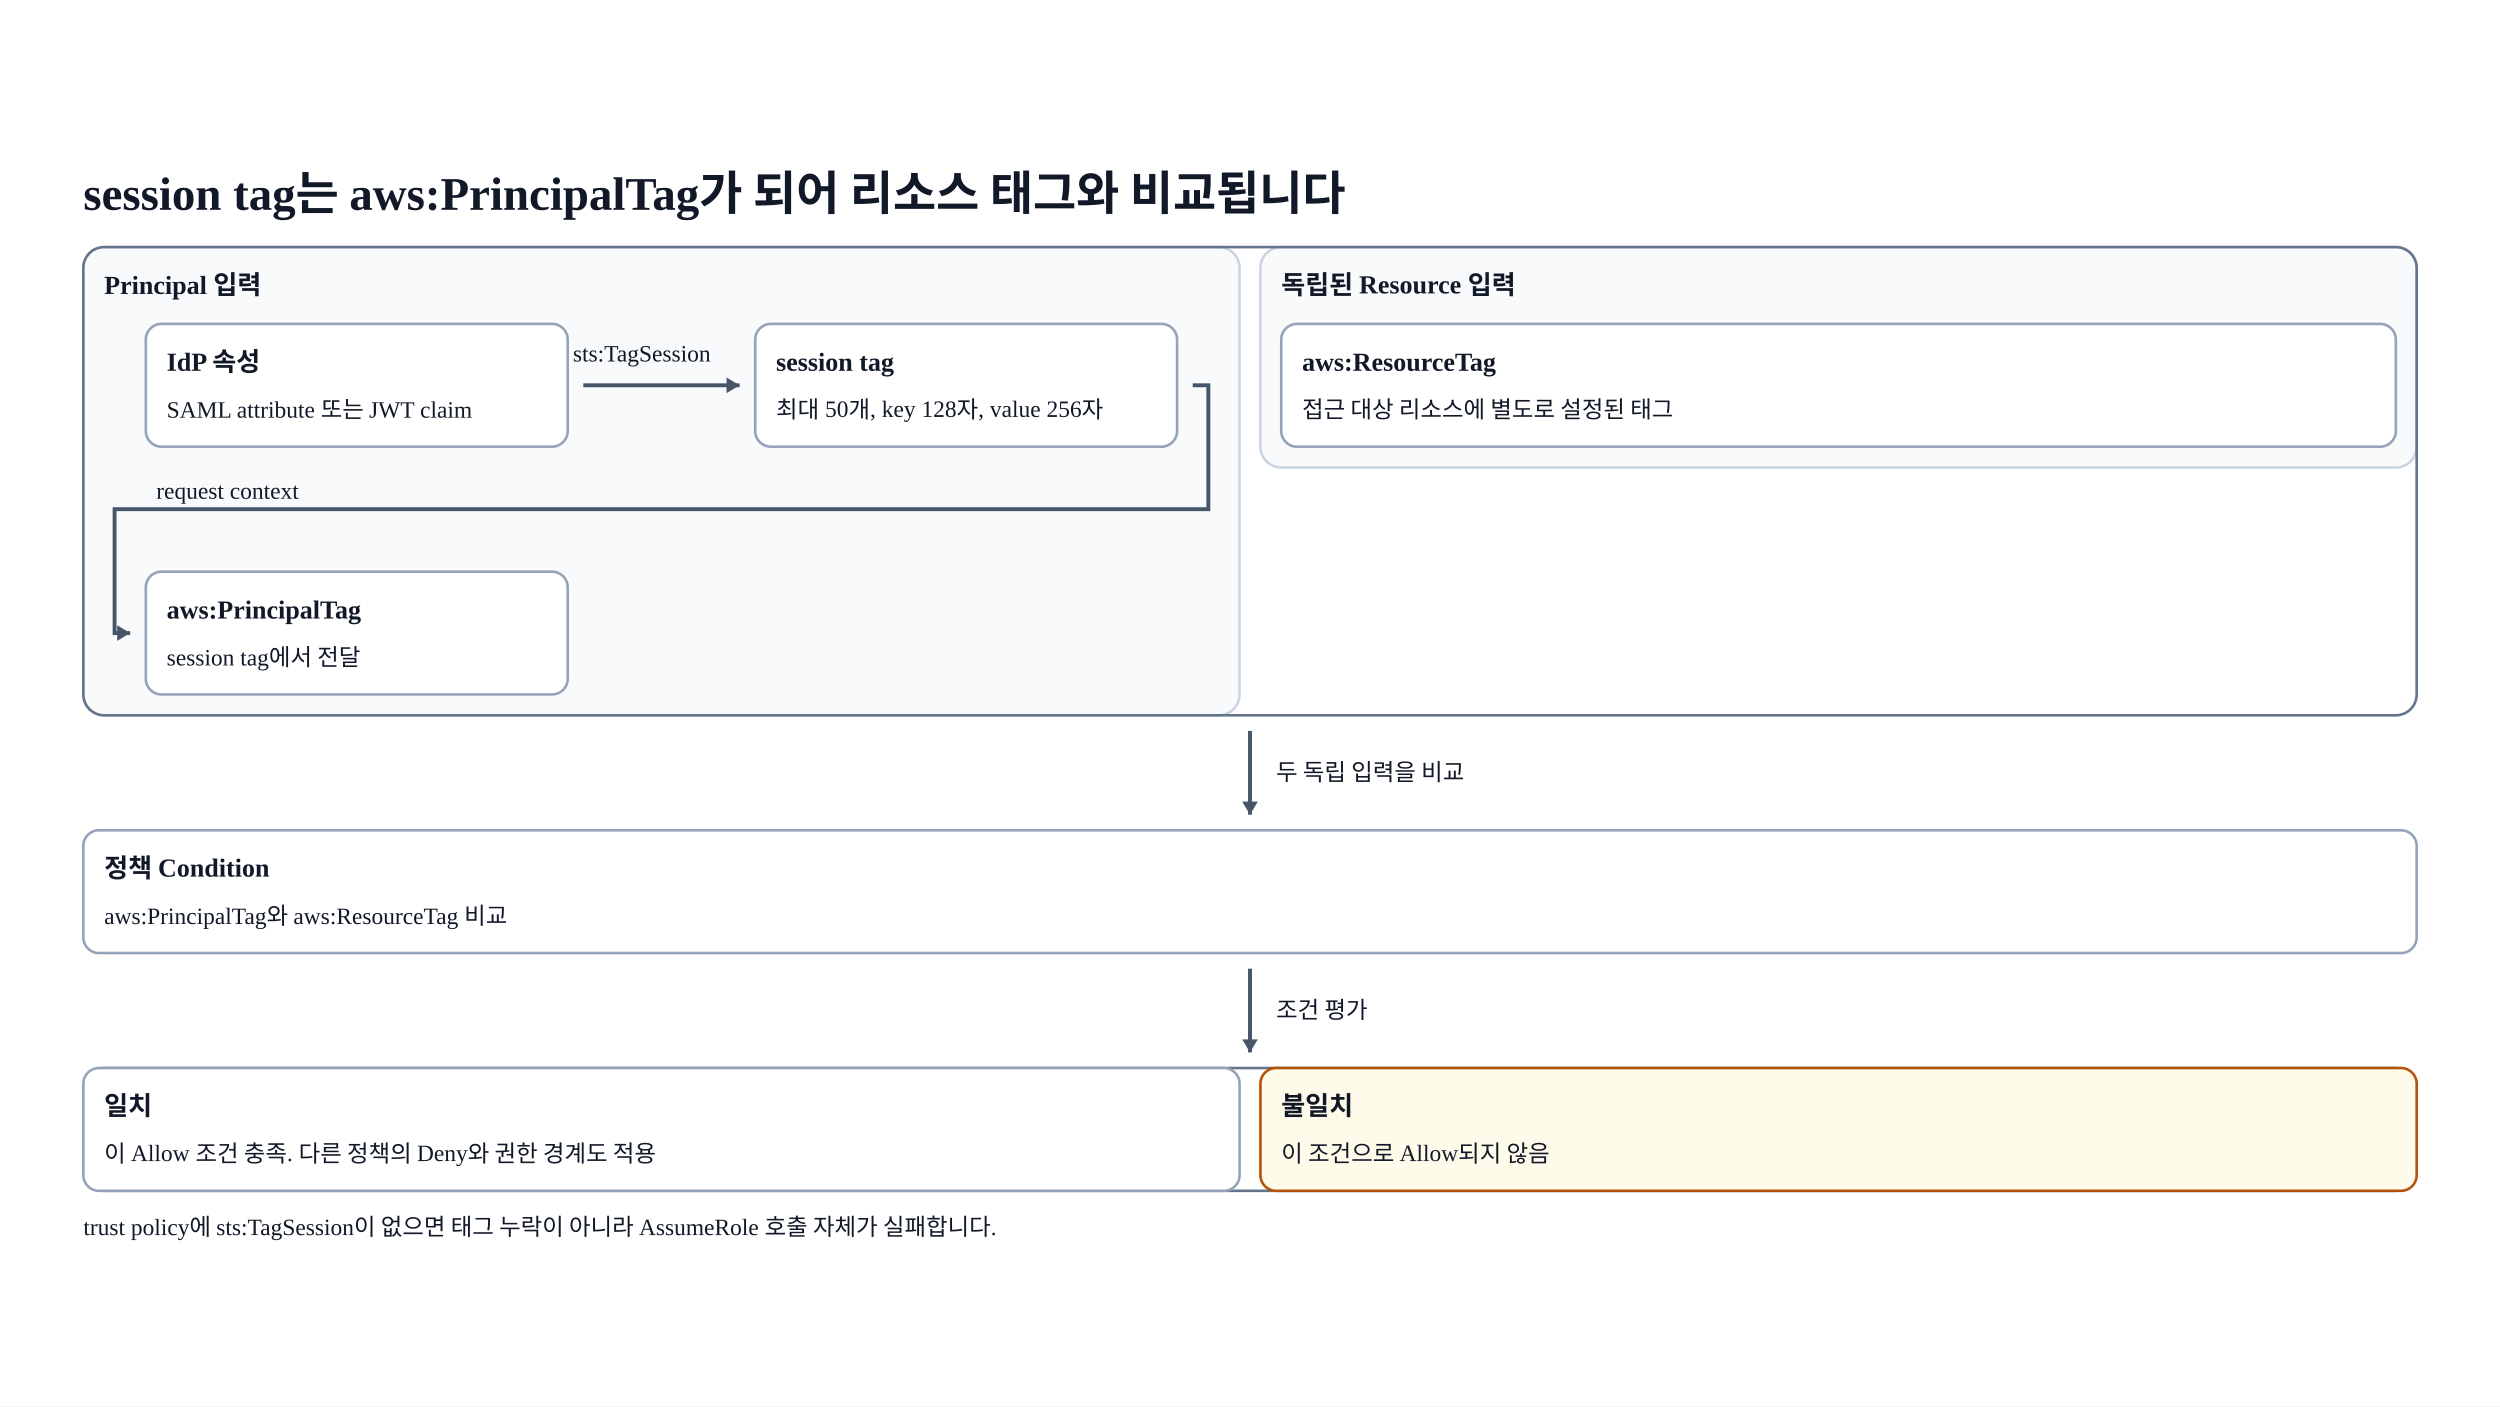
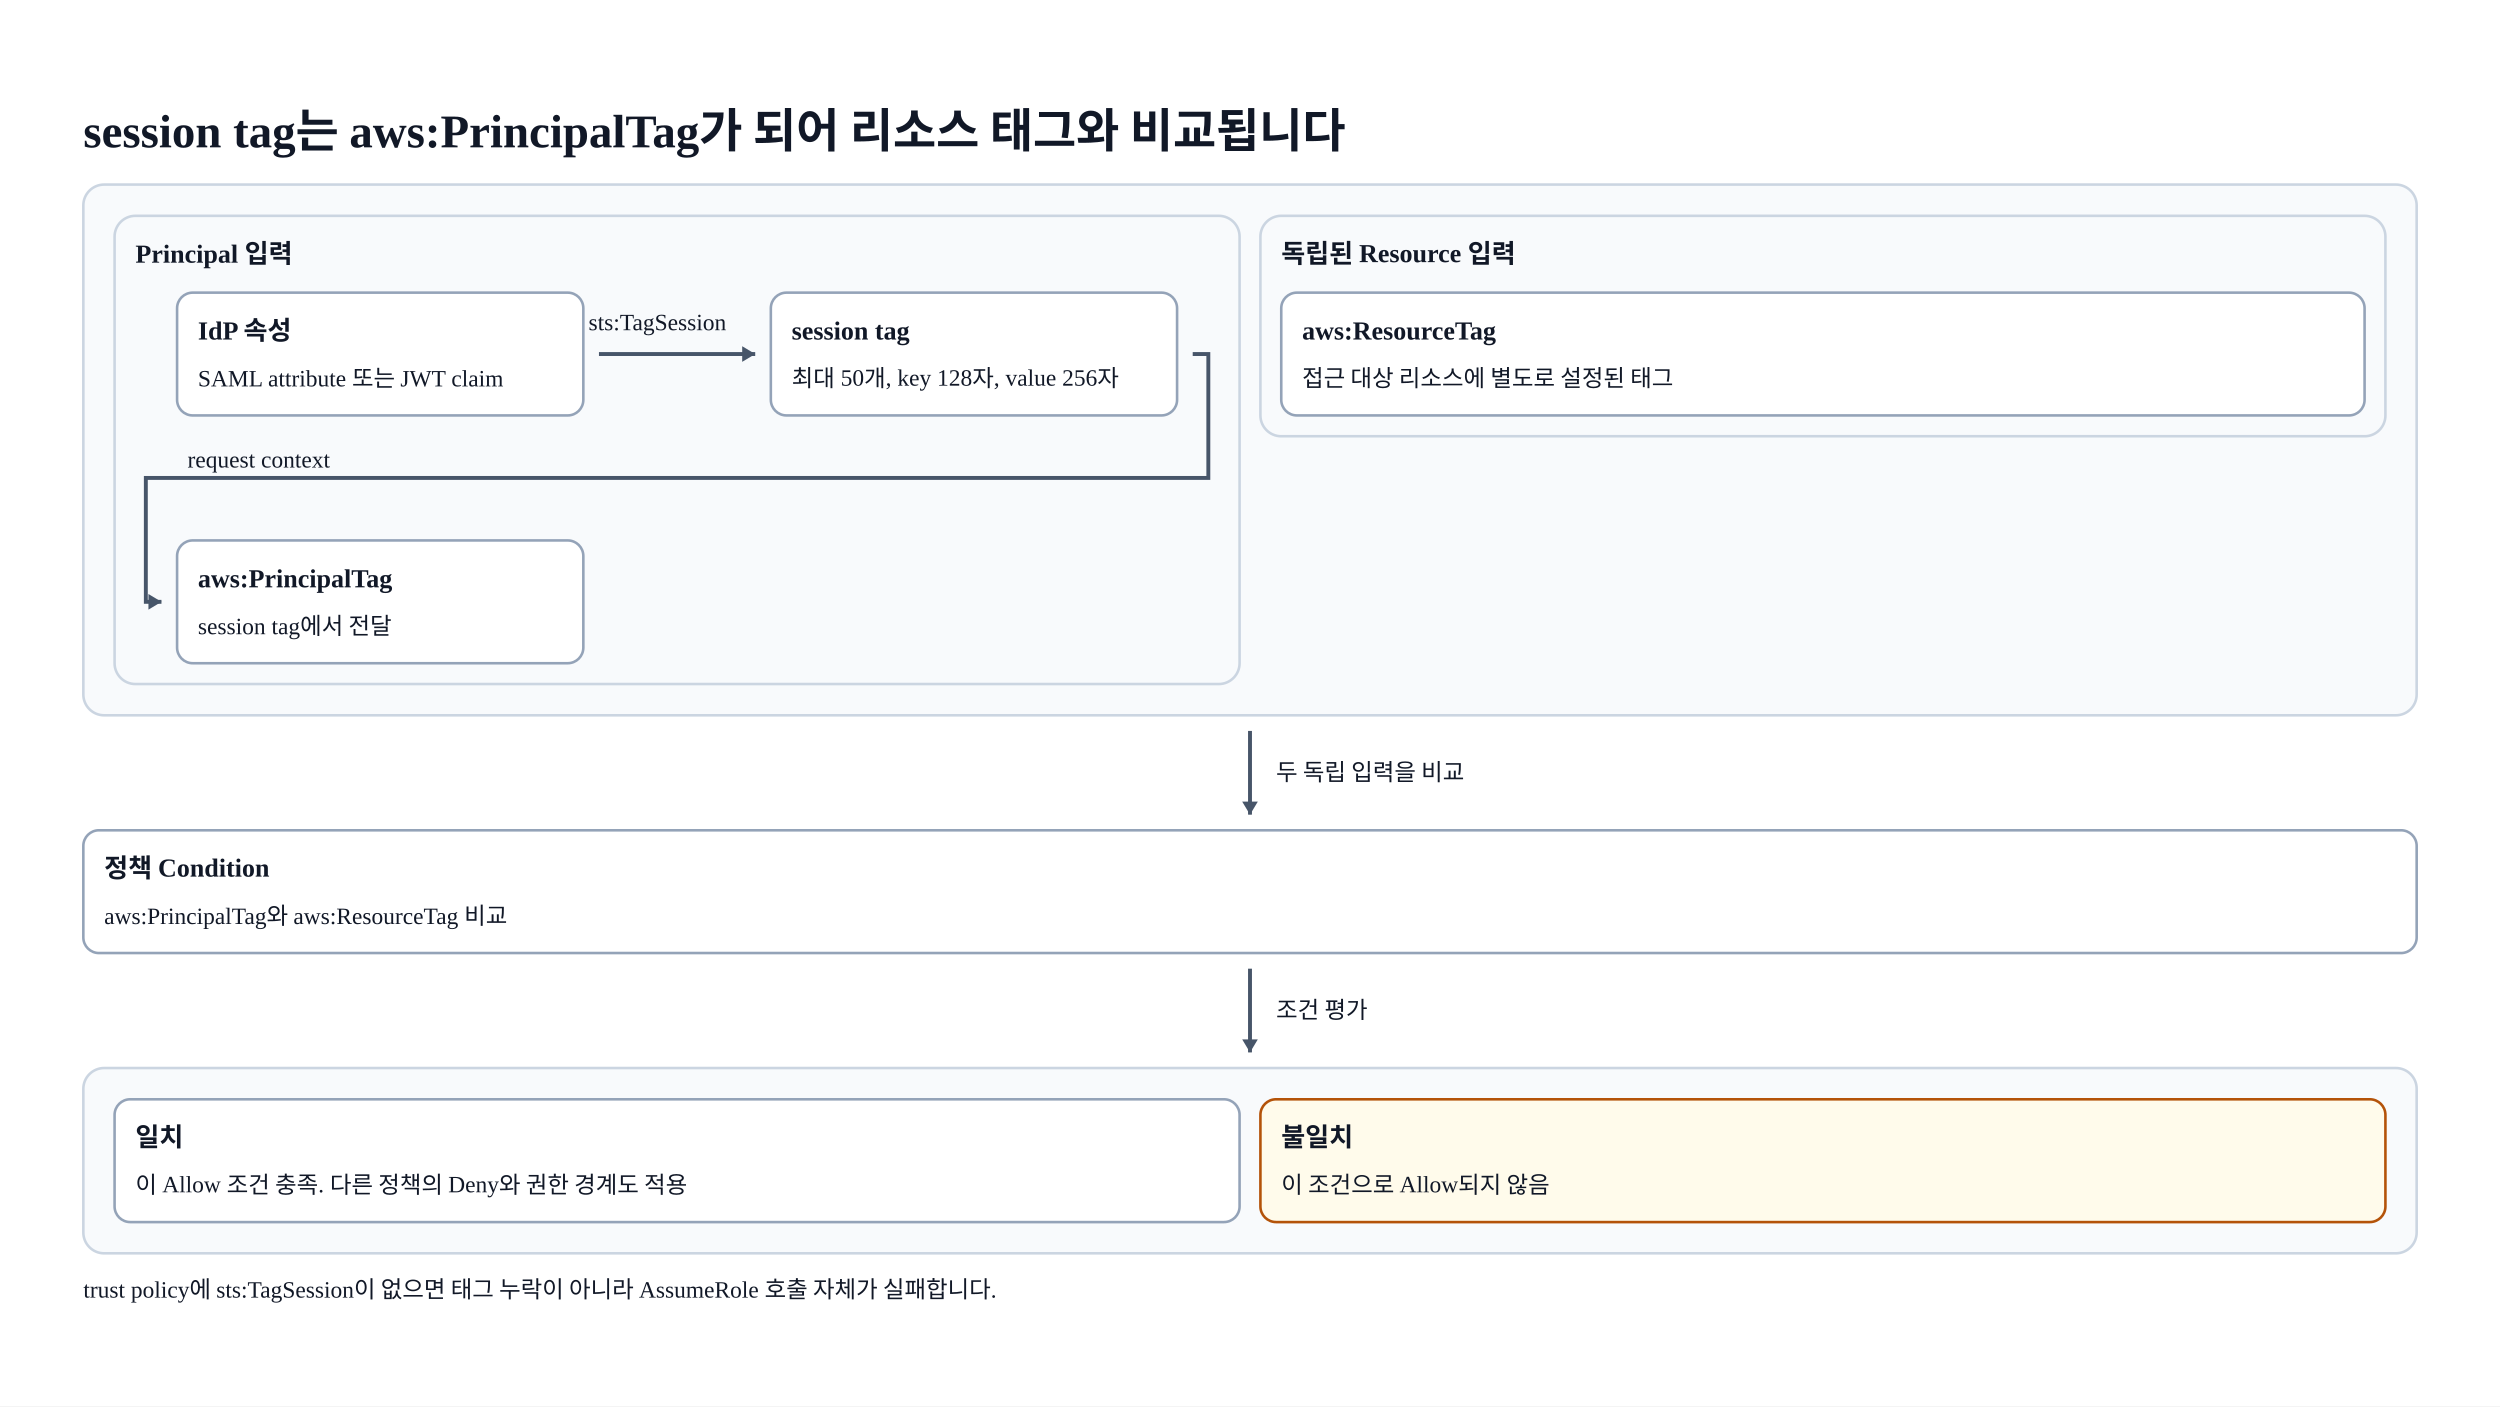
<svg xmlns="http://www.w3.org/2000/svg" class="sd-fhd-artwork" width="1920" height="1080" viewBox="0 0 1920 1080" aria-hidden="true" data-source-sha256="117184c4a9df801580be3ba23b7fdb14ef45c0fca4d1163b102023c10637d355">
  <rect x="0" y="0" width="1920" height="1080" fill="#fff" />
-   <rect data-source="root.0.1.0" x="64.000" y="189.750" width="888.000" height="359.600" rx="16" fill="#f8fafc" stroke="#cbd5e1" stroke-width="2" />
-   <rect data-source="root.0.1.1" x="968.000" y="189.750" width="888.000" height="169.300" rx="16" fill="#f8fafc" stroke="#cbd5e1" stroke-width="2" />
-   <rect data-source="root.0.1" x="64.000" y="189.750" width="1792.000" height="359.600" rx="16" fill="none" stroke="#64748b" stroke-width="2" />
-   <rect data-source="root.0.5" x="64.000" y="820.250" width="1792.000" height="94.300" rx="16" fill="none" stroke="#64748b" stroke-width="2" />
-   <rect data-node="root.0.1.0.1.0" x="112.000" y="248.750" width="324.000" height="94.300" rx="12" fill="#fff" stroke="#94a3b8" stroke-width="2" />
-   <rect data-node="root.0.1.0.1.2" x="580.000" y="248.750" width="324.000" height="94.300" rx="12" fill="#fff" stroke="#94a3b8" stroke-width="2" />
-   <rect data-node="root.0.1.0.1.4" x="112.000" y="439.050" width="324.000" height="94.300" rx="12" fill="#fff" stroke="#94a3b8" stroke-width="2" />
-   <rect data-node="root.0.1.1.1" x="984.000" y="248.750" width="856.000" height="94.300" rx="12" fill="#fff" stroke="#94a3b8" stroke-width="2" />
+   <rect data-source="root.0.1" x="64.000" y="141.750" width="1792.000" height="407.600" rx="16" fill="#f8fafc" stroke="#cbd5e1" stroke-width="2" />
+   <rect data-source="root.0.1.0" x="88.000" y="165.750" width="864.000" height="359.600" rx="16" fill="#f8fafc" stroke="#cbd5e1" stroke-width="2" />
+   <rect data-source="root.0.1.1" x="968.000" y="165.750" width="864.000" height="169.300" rx="16" fill="#f8fafc" stroke="#cbd5e1" stroke-width="2" />
+   <rect data-source="root.0.5" x="64.000" y="820.250" width="1792.000" height="142.300" rx="16" fill="#f8fafc" stroke="#cbd5e1" stroke-width="2" />
+   <rect data-node="root.0.1.0.1.0" x="136.000" y="224.750" width="312.000" height="94.300" rx="12" fill="#fff" stroke="#94a3b8" stroke-width="2" />
+   <rect data-node="root.0.1.0.1.2" x="592.000" y="224.750" width="312.000" height="94.300" rx="12" fill="#fff" stroke="#94a3b8" stroke-width="2" />
+   <rect data-node="root.0.1.0.1.4" x="136.000" y="415.050" width="312.000" height="94.300" rx="12" fill="#fff" stroke="#94a3b8" stroke-width="2" />
+   <rect data-node="root.0.1.1.1" x="984.000" y="224.750" width="832.000" height="94.300" rx="12" fill="#fff" stroke="#94a3b8" stroke-width="2" />
  <rect data-node="root.0.3" x="64.000" y="637.650" width="1792.000" height="94.300" rx="12" fill="#fff" stroke="#94a3b8" stroke-width="2" />
-   <rect data-node="root.0.5.0" x="64.000" y="820.250" width="888.000" height="94.300" rx="12" fill="#fff" stroke="#94a3b8" stroke-width="2" />
-   <rect data-node="root.0.5.1" x="968.000" y="820.250" width="888.000" height="94.300" rx="12" fill="#fffbeb" stroke="#b45309" stroke-width="2" />
-   <path data-edge="root.0.1.0.1.1" data-from="root.0.1.0.1.0" data-to="root.0.1.0.1.2" d="M 448.000 295.900 L 568.000 295.900" fill="none" stroke="#475569" stroke-width="3" />
-   <polygon data-arrowhead="root.0.1.0.1.1" points="568.000,295.900 558.000,301.900 558.000,289.900" fill="#475569" />
-   <path data-edge="root.0.1.0.1.3" data-from="root.0.1.0.1.2" data-to="root.0.1.0.1.4" d="M 916.000 295.900 L 928.000 295.900 L 928.000 391.050 L 88.000 391.050 L 88.000 486.200 L 100.000 486.200" fill="none" stroke="#475569" stroke-width="3" />
-   <polygon data-arrowhead="root.0.1.0.1.3" points="100.000,486.200 90.000,492.200 90.000,480.200" fill="#475569" />
+   <rect data-node="root.0.5.0" x="88.000" y="844.250" width="864.000" height="94.300" rx="12" fill="#fff" stroke="#94a3b8" stroke-width="2" />
+   <rect data-node="root.0.5.1" x="968.000" y="844.250" width="864.000" height="94.300" rx="12" fill="#fffbeb" stroke="#b45309" stroke-width="2" />
+   <path data-edge="root.0.1.0.1.1" data-from="root.0.1.0.1.0" data-to="root.0.1.0.1.2" d="M 460.000 271.900 L 580.000 271.900" fill="none" stroke="#475569" stroke-width="3" />
+   <polygon data-arrowhead="root.0.1.0.1.1" points="580.000,271.900 570.000,277.900 570.000,265.900" fill="#475569" />
+   <path data-edge="root.0.1.0.1.3" data-from="root.0.1.0.1.2" data-to="root.0.1.0.1.4" d="M 916.000 271.900 L 928.000 271.900 L 928.000 367.050 L 112.000 367.050 L 112.000 462.200 L 124.000 462.200" fill="none" stroke="#475569" stroke-width="3" />
+   <polygon data-arrowhead="root.0.1.0.1.3" points="124.000,462.200 114.000,468.200 114.000,456.200" fill="#475569" />
  <path data-edge="root.0.2" data-from="root.0.1" data-to="root.0.3" d="M 960.000 561.350 L 960.000 625.650" fill="none" stroke="#475569" stroke-width="3" />
  <polygon data-arrowhead="root.0.2" points="960.000,625.650 954.000,615.650 966.000,615.650" fill="#475569" />
  <path data-edge="root.0.4" data-from="root.0.3" data-to="root.0.5" d="M 960.000 743.950 L 960.000 808.250" fill="none" stroke="#475569" stroke-width="3" />
  <polygon data-arrowhead="root.0.4" points="960.000,808.250 954.000,798.250 966.000,798.250" fill="#475569" />
-   <text data-source="root.0.0" x="64.000" y="161.150" font-size="36" font-weight="700" fill="#111827">session tag는 aws:PrincipalTag가 되어 리소스 태그와 비교됩니다</text>
-   <text data-source="root.0.1.0.0" x="80.000" y="225.750" font-size="20" font-weight="700" fill="#111827">Principal 입력</text>
-   <text data-source="root.0.1.0.1.0" x="128.000" y="284.750" font-size="20" font-weight="700" fill="#111827">IdP 속성</text>
-   <text data-source="root.0.1.0.1.0" x="128.000" y="320.750" font-size="18" font-weight="400" fill="#111827">SAML attribute 또는 JWT claim</text>
-   <text data-source="root.0.1.0.1.2" x="596.000" y="284.750" font-size="20" font-weight="700" fill="#111827">session tag</text>
-   <text data-source="root.0.1.0.1.2" x="596.000" y="320.750" font-size="18" font-weight="400" fill="#111827">최대 50개, key 128자, value 256자</text>
-   <text data-source="root.0.1.0.1.4" x="128.000" y="475.050" font-size="20" font-weight="700" fill="#111827">aws:PrincipalTag</text>
-   <text data-source="root.0.1.0.1.4" x="128.000" y="511.050" font-size="18" font-weight="400" fill="#111827">session tag에서 전달</text>
-   <text data-source="root.0.1.0.1.1" x="440.000" y="277.600" font-size="18" font-weight="400" fill="#111827">sts:TagSession</text>
-   <text data-source="root.0.1.0.1.3" x="120.000" y="383.050" font-size="18" font-weight="400" fill="#111827">request context</text>
-   <text data-source="root.0.1.1.0" x="984.000" y="225.750" font-size="20" font-weight="700" fill="#111827">독립된 Resource 입력</text>
-   <text data-source="root.0.1.1.1" x="1000.000" y="284.750" font-size="20" font-weight="700" fill="#111827">aws:ResourceTag</text>
-   <text data-source="root.0.1.1.1" x="1000.000" y="320.750" font-size="18" font-weight="400" fill="#111827">접근 대상 리소스에 별도로 설정된 태그</text>
+   <text data-source="root.0.0" x="64.000" y="113.150" font-size="36" font-weight="700" fill="#111827">session tag는 aws:PrincipalTag가 되어 리소스 태그와 비교됩니다</text>
+   <text data-source="root.0.1.0.0" x="104.000" y="201.750" font-size="20" font-weight="700" fill="#111827">Principal 입력</text>
+   <text data-source="root.0.1.0.1.0" x="152.000" y="260.750" font-size="20" font-weight="700" fill="#111827">IdP 속성</text>
+   <text data-source="root.0.1.0.1.0" x="152.000" y="296.750" font-size="18" font-weight="400" fill="#111827">SAML attribute 또는 JWT claim</text>
+   <text data-source="root.0.1.0.1.2" x="608.000" y="260.750" font-size="20" font-weight="700" fill="#111827">session tag</text>
+   <text data-source="root.0.1.0.1.2" x="608.000" y="296.750" font-size="18" font-weight="400" fill="#111827">최대 50개, key 128자, value 256자</text>
+   <text data-source="root.0.1.0.1.4" x="152.000" y="451.050" font-size="20" font-weight="700" fill="#111827">aws:PrincipalTag</text>
+   <text data-source="root.0.1.0.1.4" x="152.000" y="487.050" font-size="18" font-weight="400" fill="#111827">session tag에서 전달</text>
+   <text data-source="root.0.1.0.1.1" x="452.000" y="253.600" font-size="18" font-weight="400" fill="#111827">sts:TagSession</text>
+   <text data-source="root.0.1.0.1.3" x="144.000" y="359.050" font-size="18" font-weight="400" fill="#111827">request context</text>
+   <text data-source="root.0.1.1.0" x="984.000" y="201.750" font-size="20" font-weight="700" fill="#111827">독립된 Resource 입력</text>
+   <text data-source="root.0.1.1.1" x="1000.000" y="260.750" font-size="20" font-weight="700" fill="#111827">aws:ResourceTag</text>
+   <text data-source="root.0.1.1.1" x="1000.000" y="296.750" font-size="18" font-weight="400" fill="#111827">접근 대상 리소스에 별도로 설정된 태그</text>
  <text data-source="root.0.3" x="80.000" y="673.650" font-size="20" font-weight="700" fill="#111827">정책 Condition</text>
  <text data-source="root.0.3" x="80.000" y="709.650" font-size="18" font-weight="400" fill="#111827">aws:PrincipalTag와 aws:ResourceTag 비교</text>
-   <text data-source="root.0.5.0" x="80.000" y="856.250" font-size="20" font-weight="700" fill="#111827">일치</text>
-   <text data-source="root.0.5.0" x="80.000" y="892.250" font-size="18" font-weight="400" fill="#111827">이 Allow 조건 충족. 다른 정책의 Deny와 권한 경계도 적용</text>
-   <text data-source="root.0.5.1" x="984.000" y="856.250" font-size="20" font-weight="700" fill="#111827">불일치</text>
-   <text data-source="root.0.5.1" x="984.000" y="892.250" font-size="18" font-weight="400" fill="#111827">이 조건으로 Allow되지 않음</text>
-   <text data-source="root.0.6" x="64.000" y="948.550" font-size="18" font-weight="400" fill="#111827">trust policy에 sts:TagSession이 없으면 태그 누락이 아니라 AssumeRole 호출 자체가 실패합니다.</text>
+   <text data-source="root.0.5.0" x="104.000" y="880.250" font-size="20" font-weight="700" fill="#111827">일치</text>
+   <text data-source="root.0.5.0" x="104.000" y="916.250" font-size="18" font-weight="400" fill="#111827">이 Allow 조건 충족. 다른 정책의 Deny와 권한 경계도 적용</text>
+   <text data-source="root.0.5.1" x="984.000" y="880.250" font-size="20" font-weight="700" fill="#111827">불일치</text>
+   <text data-source="root.0.5.1" x="984.000" y="916.250" font-size="18" font-weight="400" fill="#111827">이 조건으로 Allow되지 않음</text>
+   <text data-source="root.0.6" x="64.000" y="996.550" font-size="18" font-weight="400" fill="#111827">trust policy에 sts:TagSession이 없으면 태그 누락이 아니라 AssumeRole 호출 자체가 실패합니다.</text>
  <text data-source="root.0.2" x="980.000" y="599.350" font-size="18" font-weight="400" fill="#111827">두 독립 입력을 비교</text>
  <text data-source="root.0.4" x="980.000" y="781.950" font-size="18" font-weight="400" fill="#111827">조건 평가</text>
</svg>
